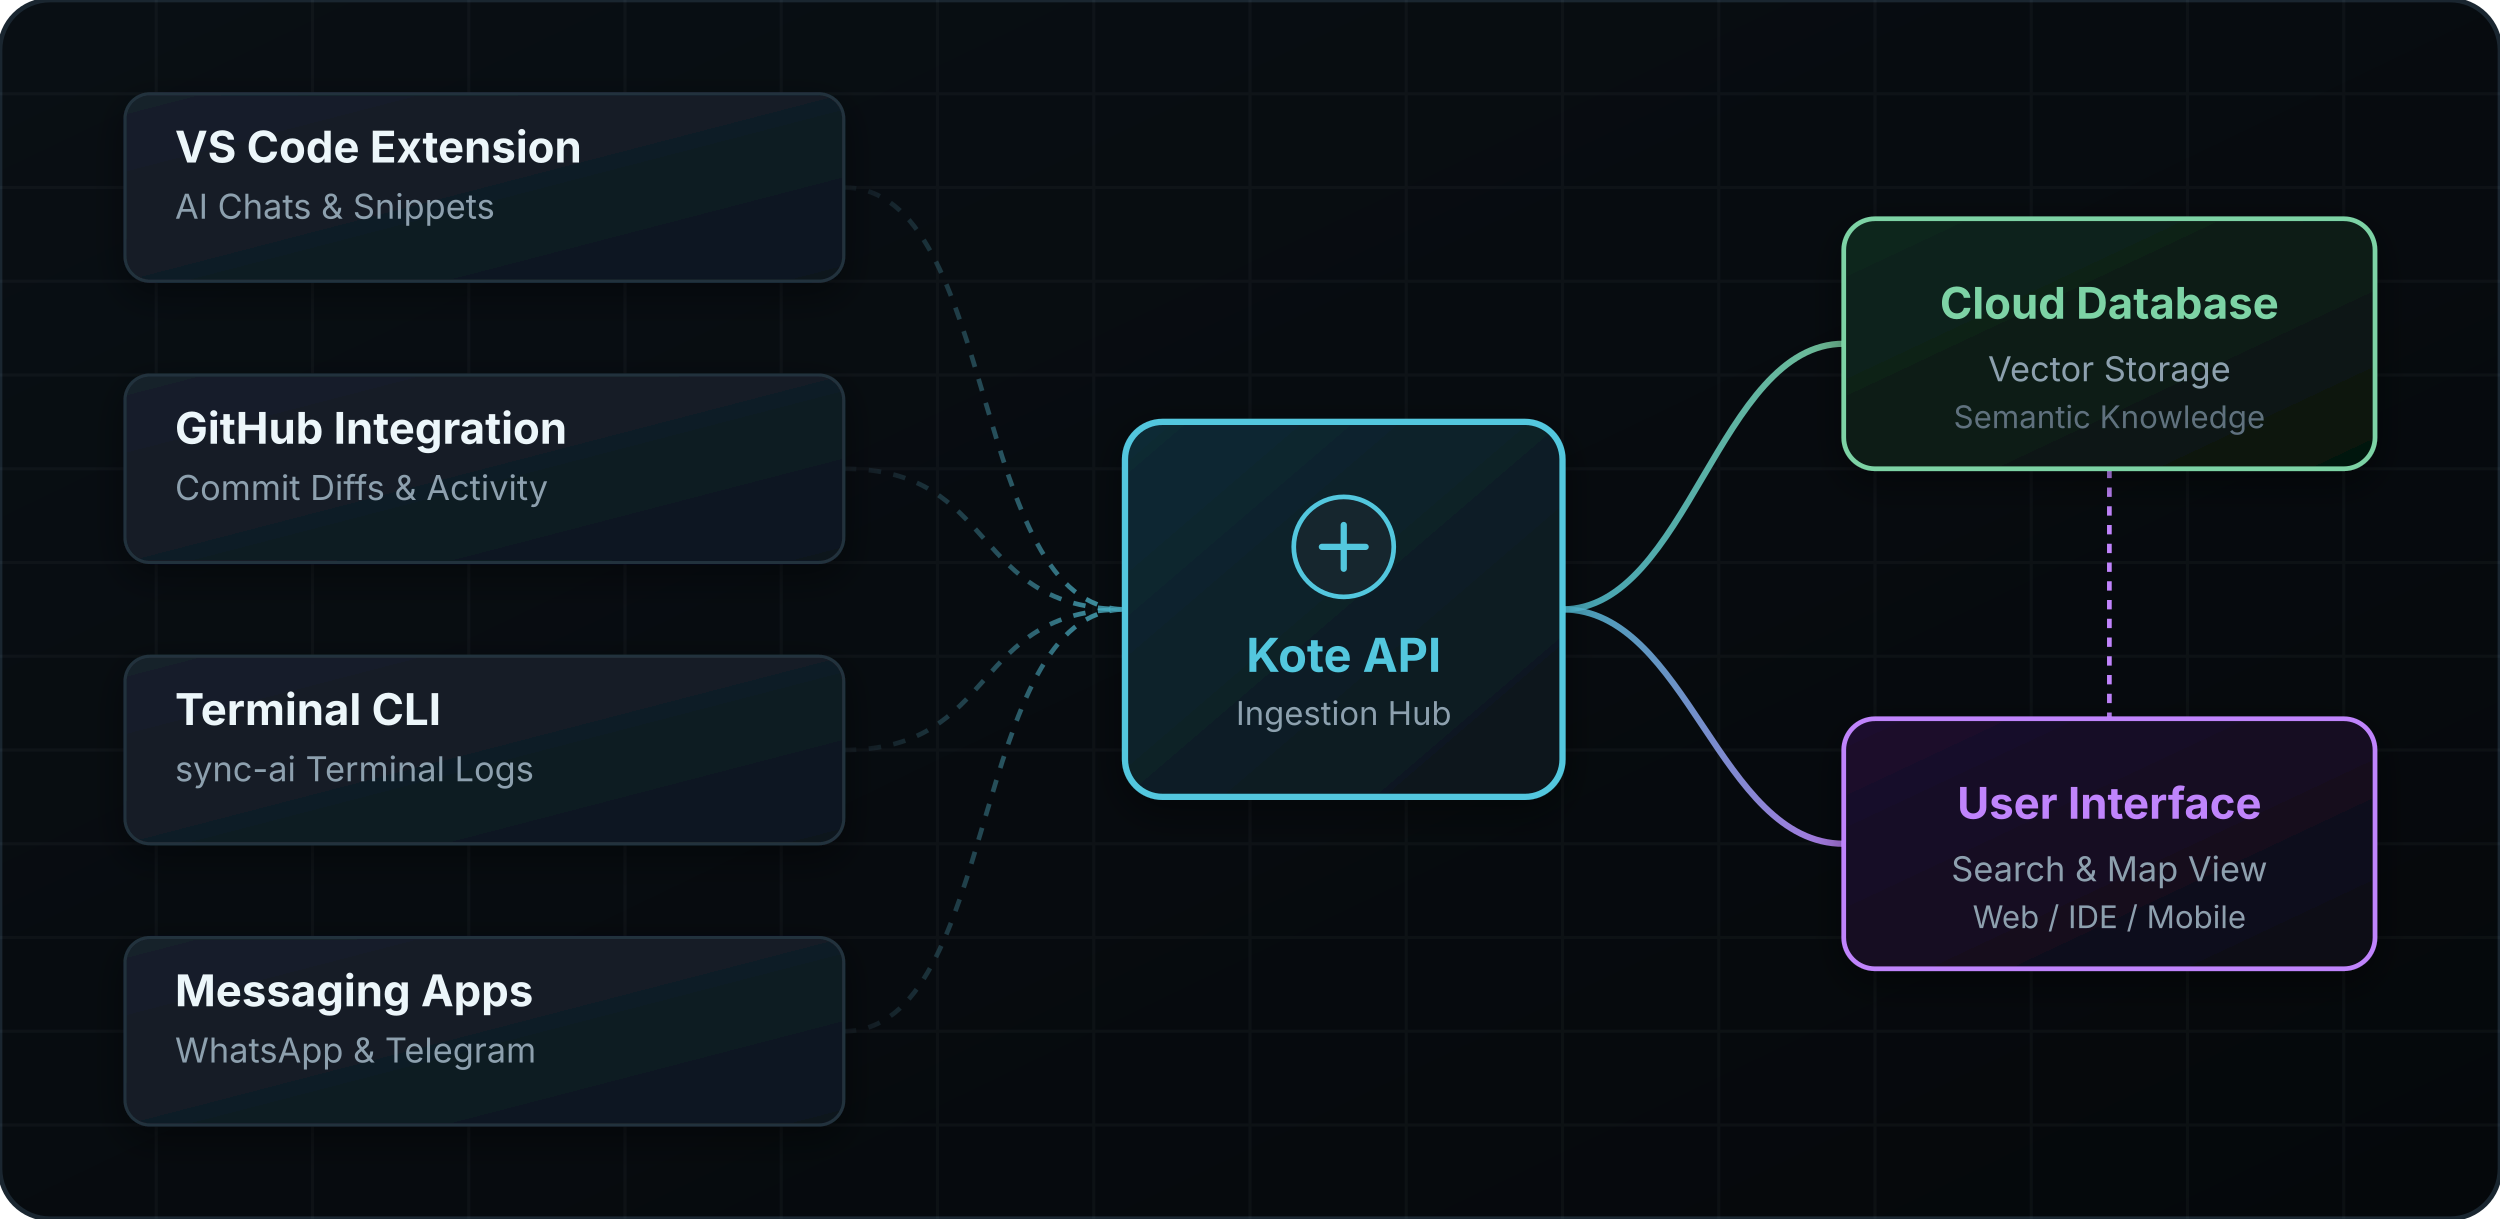
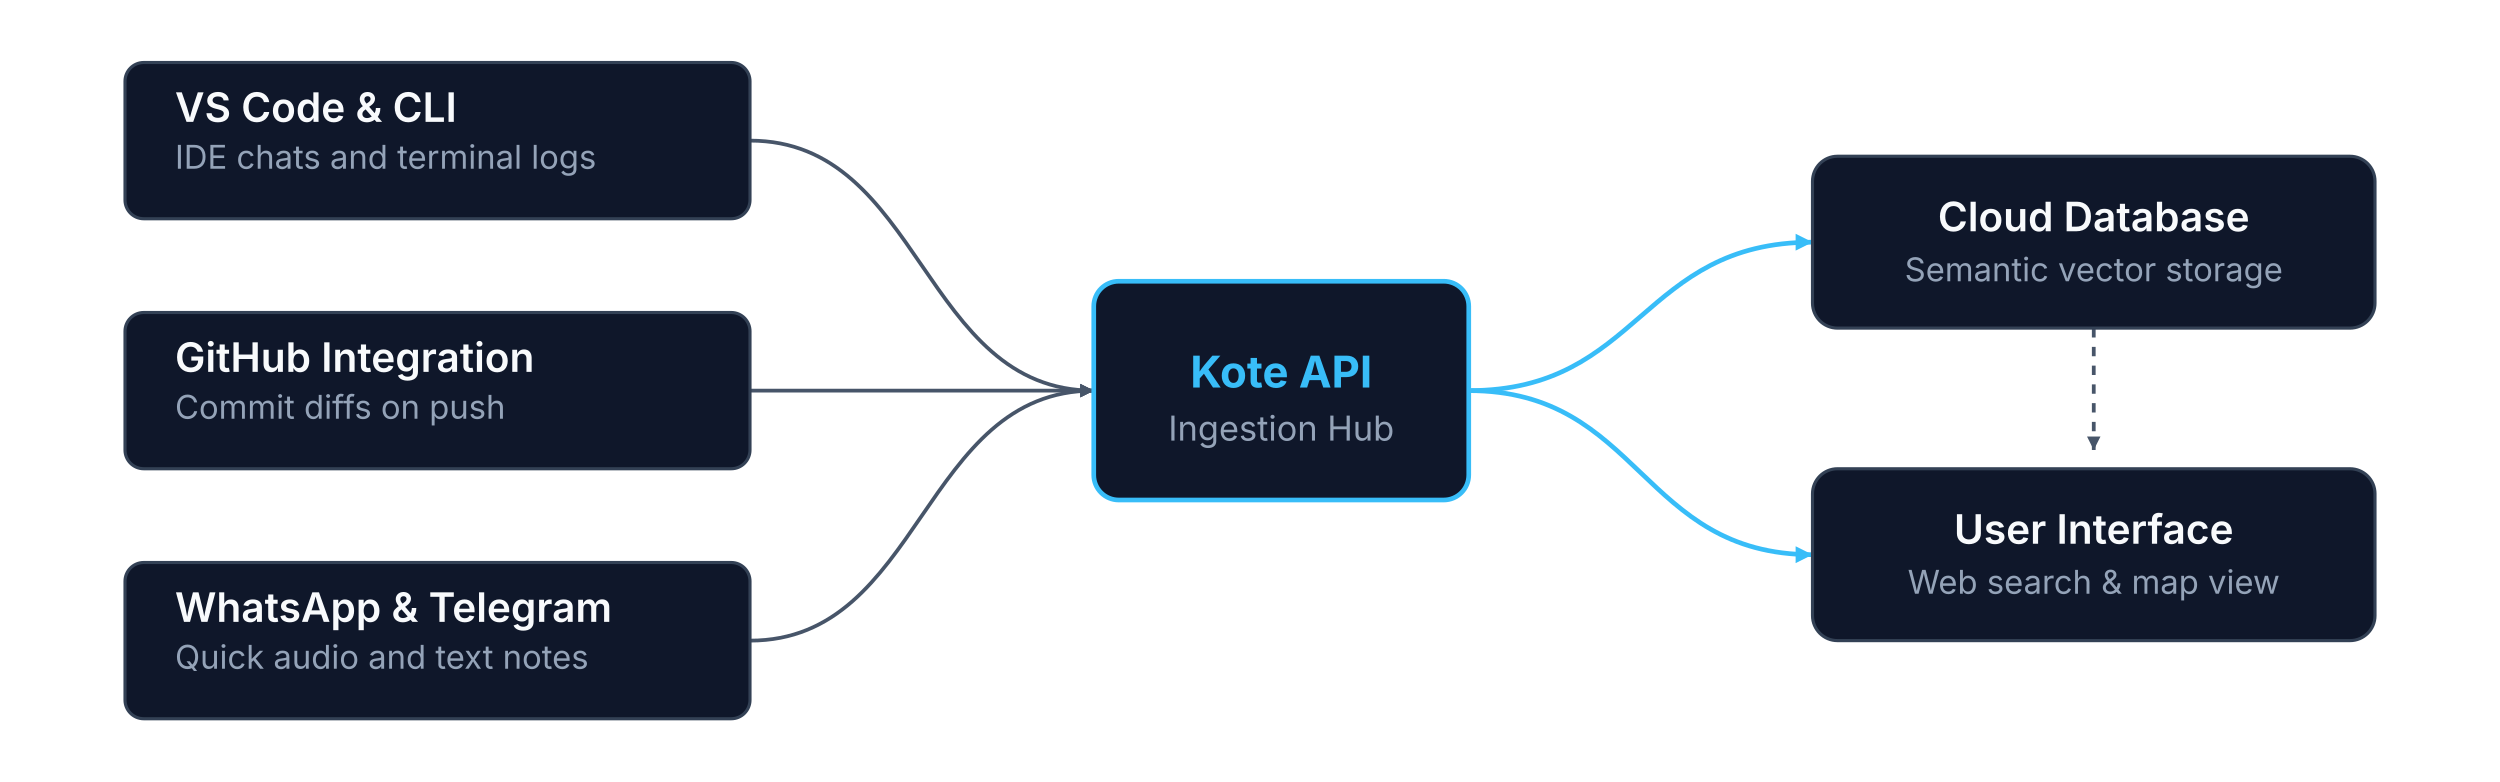
- <svg xmlns="http://www.w3.org/2000/svg" viewBox="0 0 800 390" width="100%" height="100%">
+ <svg xmlns="http://www.w3.org/2000/svg" viewBox="0 0 800 250" width="100%" height="100%">
  <defs>
-     <filter id="card-shadow" x="-10%" y="-10%" width="120%" height="125%" filterUnits="userSpaceOnUse">
-       <feDropShadow dx="0" dy="4" stdDeviation="6" flood-color="#000" flood-opacity="0.4" />
-     </filter>
-     <linearGradient id="bg-grad" x1="0%" y1="0%" x2="100%" y2="100%">
-       <stop offset="0%" stop-color="#090f14" />
-       <stop offset="100%" stop-color="#05080b" />
-     </linearGradient>
-     <linearGradient id="source-grad" x1="0%" y1="0%" x2="100%" y2="100%">
-       <stop offset="0%" stop-color="#15202b" />
-       <stop offset="100%" stop-color="#0e171f" />
-     </linearGradient>
-     <linearGradient id="api-grad" x1="0%" y1="0%" x2="100%" y2="100%">
-       <stop offset="0%" stop-color="#0e2a35" />
-       <stop offset="100%" stop-color="#07151a" />
-     </linearGradient>
-     <linearGradient id="db-grad" x1="0%" y1="0%" x2="100%" y2="100%">
-       <stop offset="0%" stop-color="#0e271f" />
-       <stop offset="100%" stop-color="#06120e" />
-     </linearGradient>
-     <linearGradient id="ui-grad" x1="0%" y1="0%" x2="100%" y2="100%">
-       <stop offset="0%" stop-color="#1c112e" />
-       <stop offset="100%" stop-color="#0c0715" />
-     </linearGradient>
-     <linearGradient id="cyan-fade" x1="0%" y1="0%" x2="100%" y2="0%">
-       <stop offset="0%" stop-color="#24323c" stop-opacity="0.3" />
-       <stop offset="100%" stop-color="#53c7de" stop-opacity="0.8" />
-     </linearGradient>
-     <linearGradient id="green-fade" x1="0%" y1="0%" x2="100%" y2="0%">
-       <stop offset="0%" stop-color="#53c7de" stop-opacity="0.8" />
-       <stop offset="100%" stop-color="#7dd3a5" stop-opacity="0.9" />
-     </linearGradient>
-     <linearGradient id="purple-fade" x1="0%" y1="0%" x2="100%" y2="0%">
-       <stop offset="0%" stop-color="#53c7de" stop-opacity="0.8" />
-       <stop offset="100%" stop-color="#c084fc" stop-opacity="0.9" />
-     </linearGradient>
+     <marker id="arrow-cyan" viewBox="0 0 10 10" refX="6" refY="5" markerWidth="6" markerHeight="6" orient="auto-start-reverse">
+       <path d="M 0 2 L 6 5 L 0 8 z" fill="#38bdf8" />
+     </marker>
+     <marker id="arrow-gray" viewBox="0 0 10 10" refX="6" refY="5" markerWidth="6" markerHeight="6" orient="auto-start-reverse">
+       <path d="M 0 2 L 6 5 L 0 8 z" fill="#475569" />
+     </marker>
  </defs>
-   <rect width="800" height="390" rx="16" fill="url(#bg-grad)" stroke="#1a2630" stroke-width="1.5" />
-   <g opacity="0.05">
-     <path d="M 0,30 L 800,30 M 0,60 L 800,60 M 0,90 L 800,90 M 0,120 L 800,120 M 0,150 L 800,150 M 0,180 L 800,180 M 0,210 L 800,210 M 0,240 L 800,240 M 0,270 L 800,270 M 0,300 L 800,300 M 0,330 L 800,330 M 0,360 L 800,360" stroke="#8da0ae" stroke-width="1" />
-     <path d="M 50,0 L 50,390 M 100,0 L 100,390 M 150,0 L 150,390 M 200,0 L 200,390 M 250,0 L 250,390 M 300,0 L 300,390 M 350,0 L 350,390 M 400,0 L 400,390 M 450,0 L 450,390 M 500,0 L 500,390 M 550,0 L 550,390 M 600,0 L 600,390 M 650,0 L 650,390 M 700,0 L 700,390 M 750,0 L 750,390" stroke="#8da0ae" stroke-width="1" />
+   <g fill="none" stroke="#475569" stroke-width="1.2">
+     <path d="M 240,45 C 295,45 295,125 350,125" marker-end="url(#arrow-gray)" />
+     <path d="M 240,125 L 350,125" marker-end="url(#arrow-gray)" />
+     <path d="M 240,205 C 295,205 295,125 350,125" marker-end="url(#arrow-gray)" />
  </g>
-   <g fill="none" stroke-width="1.5">
-     <path d="M 270,60 C 320,60 310,195 360,195" stroke="url(#cyan-fade)" stroke-dasharray="4 4" />
-     <path d="M 270,150 C 320,150 310,195 360,195" stroke="url(#cyan-fade)" stroke-dasharray="4 4" />
-     <path d="M 270,240 C 320,240 310,195 360,195" stroke="url(#cyan-fade)" stroke-dasharray="4 4" />
-     <path d="M 270,330 C 320,330 310,195 360,195" stroke="url(#cyan-fade)" stroke-dasharray="4 4" />
+   <g fill="none" stroke="#38bdf8" stroke-width="1.5">
+     <path d="M 470,125 C 525,125 525,77.5 580,77.5" marker-end="url(#arrow-cyan)" />
+     <path d="M 470,125 C 525,125 525,177.5 580,177.5" marker-end="url(#arrow-cyan)" />
  </g>
-   <g fill="none" stroke-width="2">
-     <path d="M 500,195 C 540,195 550,110 590,110" stroke="url(#green-fade)" />
-     <path d="M 500,195 C 540,195 550,270 590,270" stroke="url(#purple-fade)" />
+   <path d="M 670,105 L 670,144" fill="none" stroke="#475569" stroke-width="1.2" stroke-dasharray="3 3" marker-end="url(#arrow-gray)" />
+   <g font-family="system-ui, -apple-system, sans-serif">
+     <rect x="40" y="20" width="200" height="50" rx="6" fill="#0f172a" stroke="#334155" stroke-width="1" />
+     <text x="56" y="39" font-size="13" font-weight="600" fill="#f8fafc">VS Code &amp; CLI</text>
+     <text x="56" y="54" font-size="10.5" fill="#94a3b8">IDE chats and terminal logs</text>
+     <rect x="40" y="100" width="200" height="50" rx="6" fill="#0f172a" stroke="#334155" stroke-width="1" />
+     <text x="56" y="119" font-size="13" font-weight="600" fill="#f8fafc">GitHub Integration</text>
+     <text x="56" y="134" font-size="10.5" fill="#94a3b8">Commit diffs on push</text>
+     <rect x="40" y="180" width="200" height="50" rx="6" fill="#0f172a" stroke="#334155" stroke-width="1" />
+     <text x="56" y="199" font-size="13" font-weight="600" fill="#f8fafc">WhatsApp &amp; Telegram</text>
+     <text x="56" y="214" font-size="10.5" fill="#94a3b8">Quick audio and text notes</text>
  </g>
-   <path d="M 675,150 L 675,230" fill="none" stroke="#c084fc" stroke-width="1.5" stroke-dasharray="3 3" />
  <g font-family="system-ui, -apple-system, sans-serif">
-     <rect x="40" y="30" width="230" height="60" rx="8" fill="url(#source-grad)" stroke="#24323c" stroke-width="1" filter="url(#card-shadow)" />
-     <text x="56" y="52" font-size="14" font-weight="bold" fill="#ecf6fa">VS Code Extension</text>
-     <text x="56" y="70" font-size="11" fill="#8da0ae">AI Chats &amp; Snippets</text>
-     <rect x="40" y="120" width="230" height="60" rx="8" fill="url(#source-grad)" stroke="#24323c" stroke-width="1" filter="url(#card-shadow)" />
-     <text x="56" y="142" font-size="14" font-weight="bold" fill="#ecf6fa">GitHub Integration</text>
-     <text x="56" y="160" font-size="11" fill="#8da0ae">Commit Diffs &amp; Activity</text>
-     <rect x="40" y="210" width="230" height="60" rx="8" fill="url(#source-grad)" stroke="#24323c" stroke-width="1" filter="url(#card-shadow)" />
-     <text x="56" y="232" font-size="14" font-weight="bold" fill="#ecf6fa">Terminal CLI</text>
-     <text x="56" y="250" font-size="11" fill="#8da0ae">sync-ai Terminal Logs</text>
-     <rect x="40" y="300" width="230" height="60" rx="8" fill="url(#source-grad)" stroke="#24323c" stroke-width="1" filter="url(#card-shadow)" />
-     <text x="56" y="322" font-size="14" font-weight="bold" fill="#ecf6fa">Messaging Apps</text>
-     <text x="56" y="340" font-size="11" fill="#8da0ae">WhatsApp &amp; Telegram</text>
+     <rect x="350" y="90" width="120" height="70" rx="8" fill="#0f172a" stroke="#38bdf8" stroke-width="1.5" />
+     <text x="410" y="124" font-size="14" font-weight="bold" fill="#38bdf8" text-anchor="middle">Kote API</text>
+     <text x="410" y="141" font-size="11" fill="#94a3b8" text-anchor="middle">Ingestion Hub</text>
  </g>
-   <g font-family="system-ui, -apple-system, sans-serif" filter="url(#card-shadow)">
-     <rect x="360" y="135" width="140" height="120" rx="12" fill="url(#api-grad)" stroke="#53c7de" stroke-width="2" />
-     <circle cx="430" cy="175" r="16" fill="#14252d" stroke="#53c7de" stroke-width="1.5" />
-     <path d="M 423,175 L 437,175 M 430,168 L 430,182" stroke="#53c7de" stroke-width="2" stroke-linecap="round" />
-     <text x="430" y="215" font-size="15" font-weight="bold" fill="#53c7de" text-anchor="middle">Kote API</text>
-     <text x="430" y="232" font-size="10.5" fill="#8da0ae" text-anchor="middle">Ingestion Hub</text>
-   </g>
-   <g font-family="system-ui, -apple-system, sans-serif" filter="url(#card-shadow)">
-     <rect x="590" y="70" width="170" height="80" rx="10" fill="url(#db-grad)" stroke="#7dd3a5" stroke-width="1.5" />
-     <text x="675" y="102" font-size="14" font-weight="bold" fill="#7dd3a5" text-anchor="middle">Cloud Database</text>
-     <text x="675" y="122" font-size="11" fill="#8da0ae" text-anchor="middle">Vector Storage</text>
-     <text x="675" y="137" font-size="10" fill="#60717e" text-anchor="middle">Semantic Knowledge</text>
-     <rect x="590" y="230" width="170" height="80" rx="10" fill="url(#ui-grad)" stroke="#c084fc" stroke-width="1.5" />
-     <text x="675" y="262" font-size="14" font-weight="bold" fill="#c084fc" text-anchor="middle">User Interface</text>
-     <text x="675" y="282" font-size="11" fill="#8da0ae" text-anchor="middle">Search &amp; Map View</text>
-     <text x="675" y="297" font-size="10" fill="#8da0ae" text-anchor="middle">Web / IDE / Mobile</text>
+   <g font-family="system-ui, -apple-system, sans-serif">
+     <rect x="580" y="50" width="180" height="55" rx="8" fill="#0f172a" stroke="#334155" stroke-width="1" />
+     <text x="670" y="74" font-size="13" font-weight="600" fill="#f8fafc" text-anchor="middle">Cloud Database</text>
+     <text x="670" y="90" font-size="10.5" fill="#94a3b8" text-anchor="middle">Semantic vector storage</text>
+     <rect x="580" y="150" width="180" height="55" rx="8" fill="#0f172a" stroke="#334155" stroke-width="1" />
+     <text x="670" y="174" font-size="13" font-weight="600" fill="#f8fafc" text-anchor="middle">User Interface</text>
+     <text x="670" y="190" font-size="10.5" fill="#94a3b8" text-anchor="middle">Web search &amp; map view</text>
  </g>
</svg>
